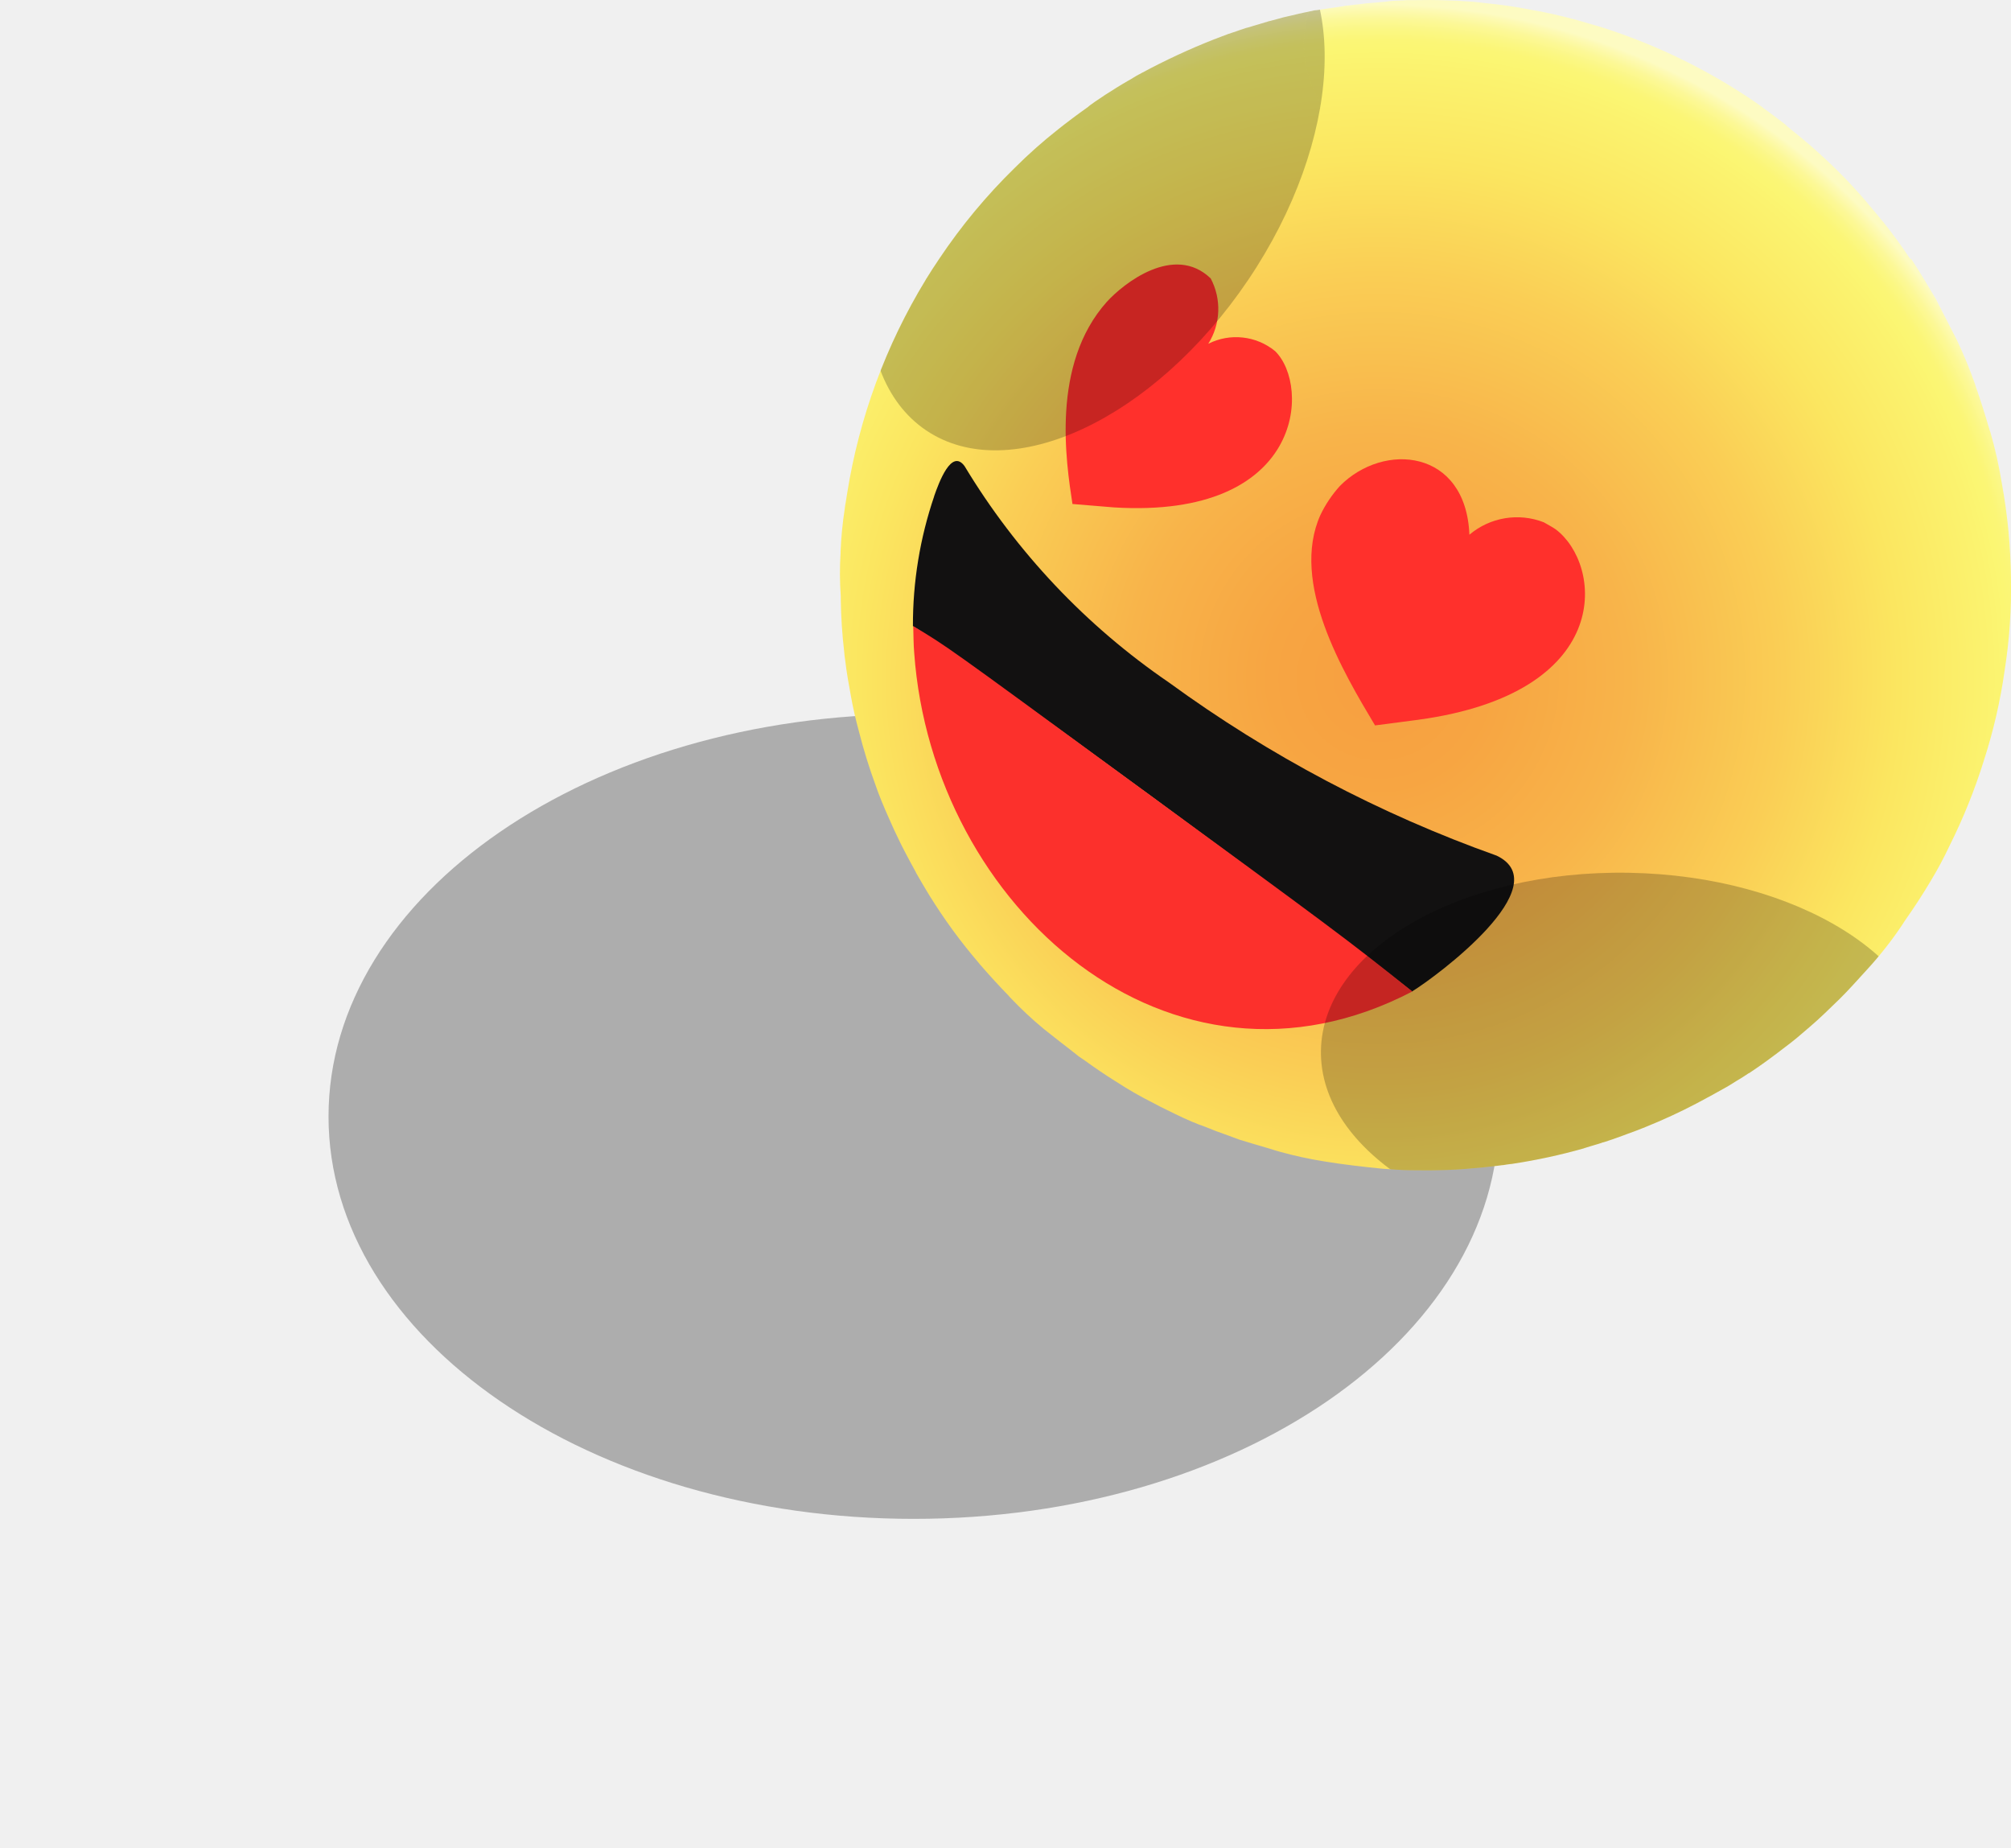
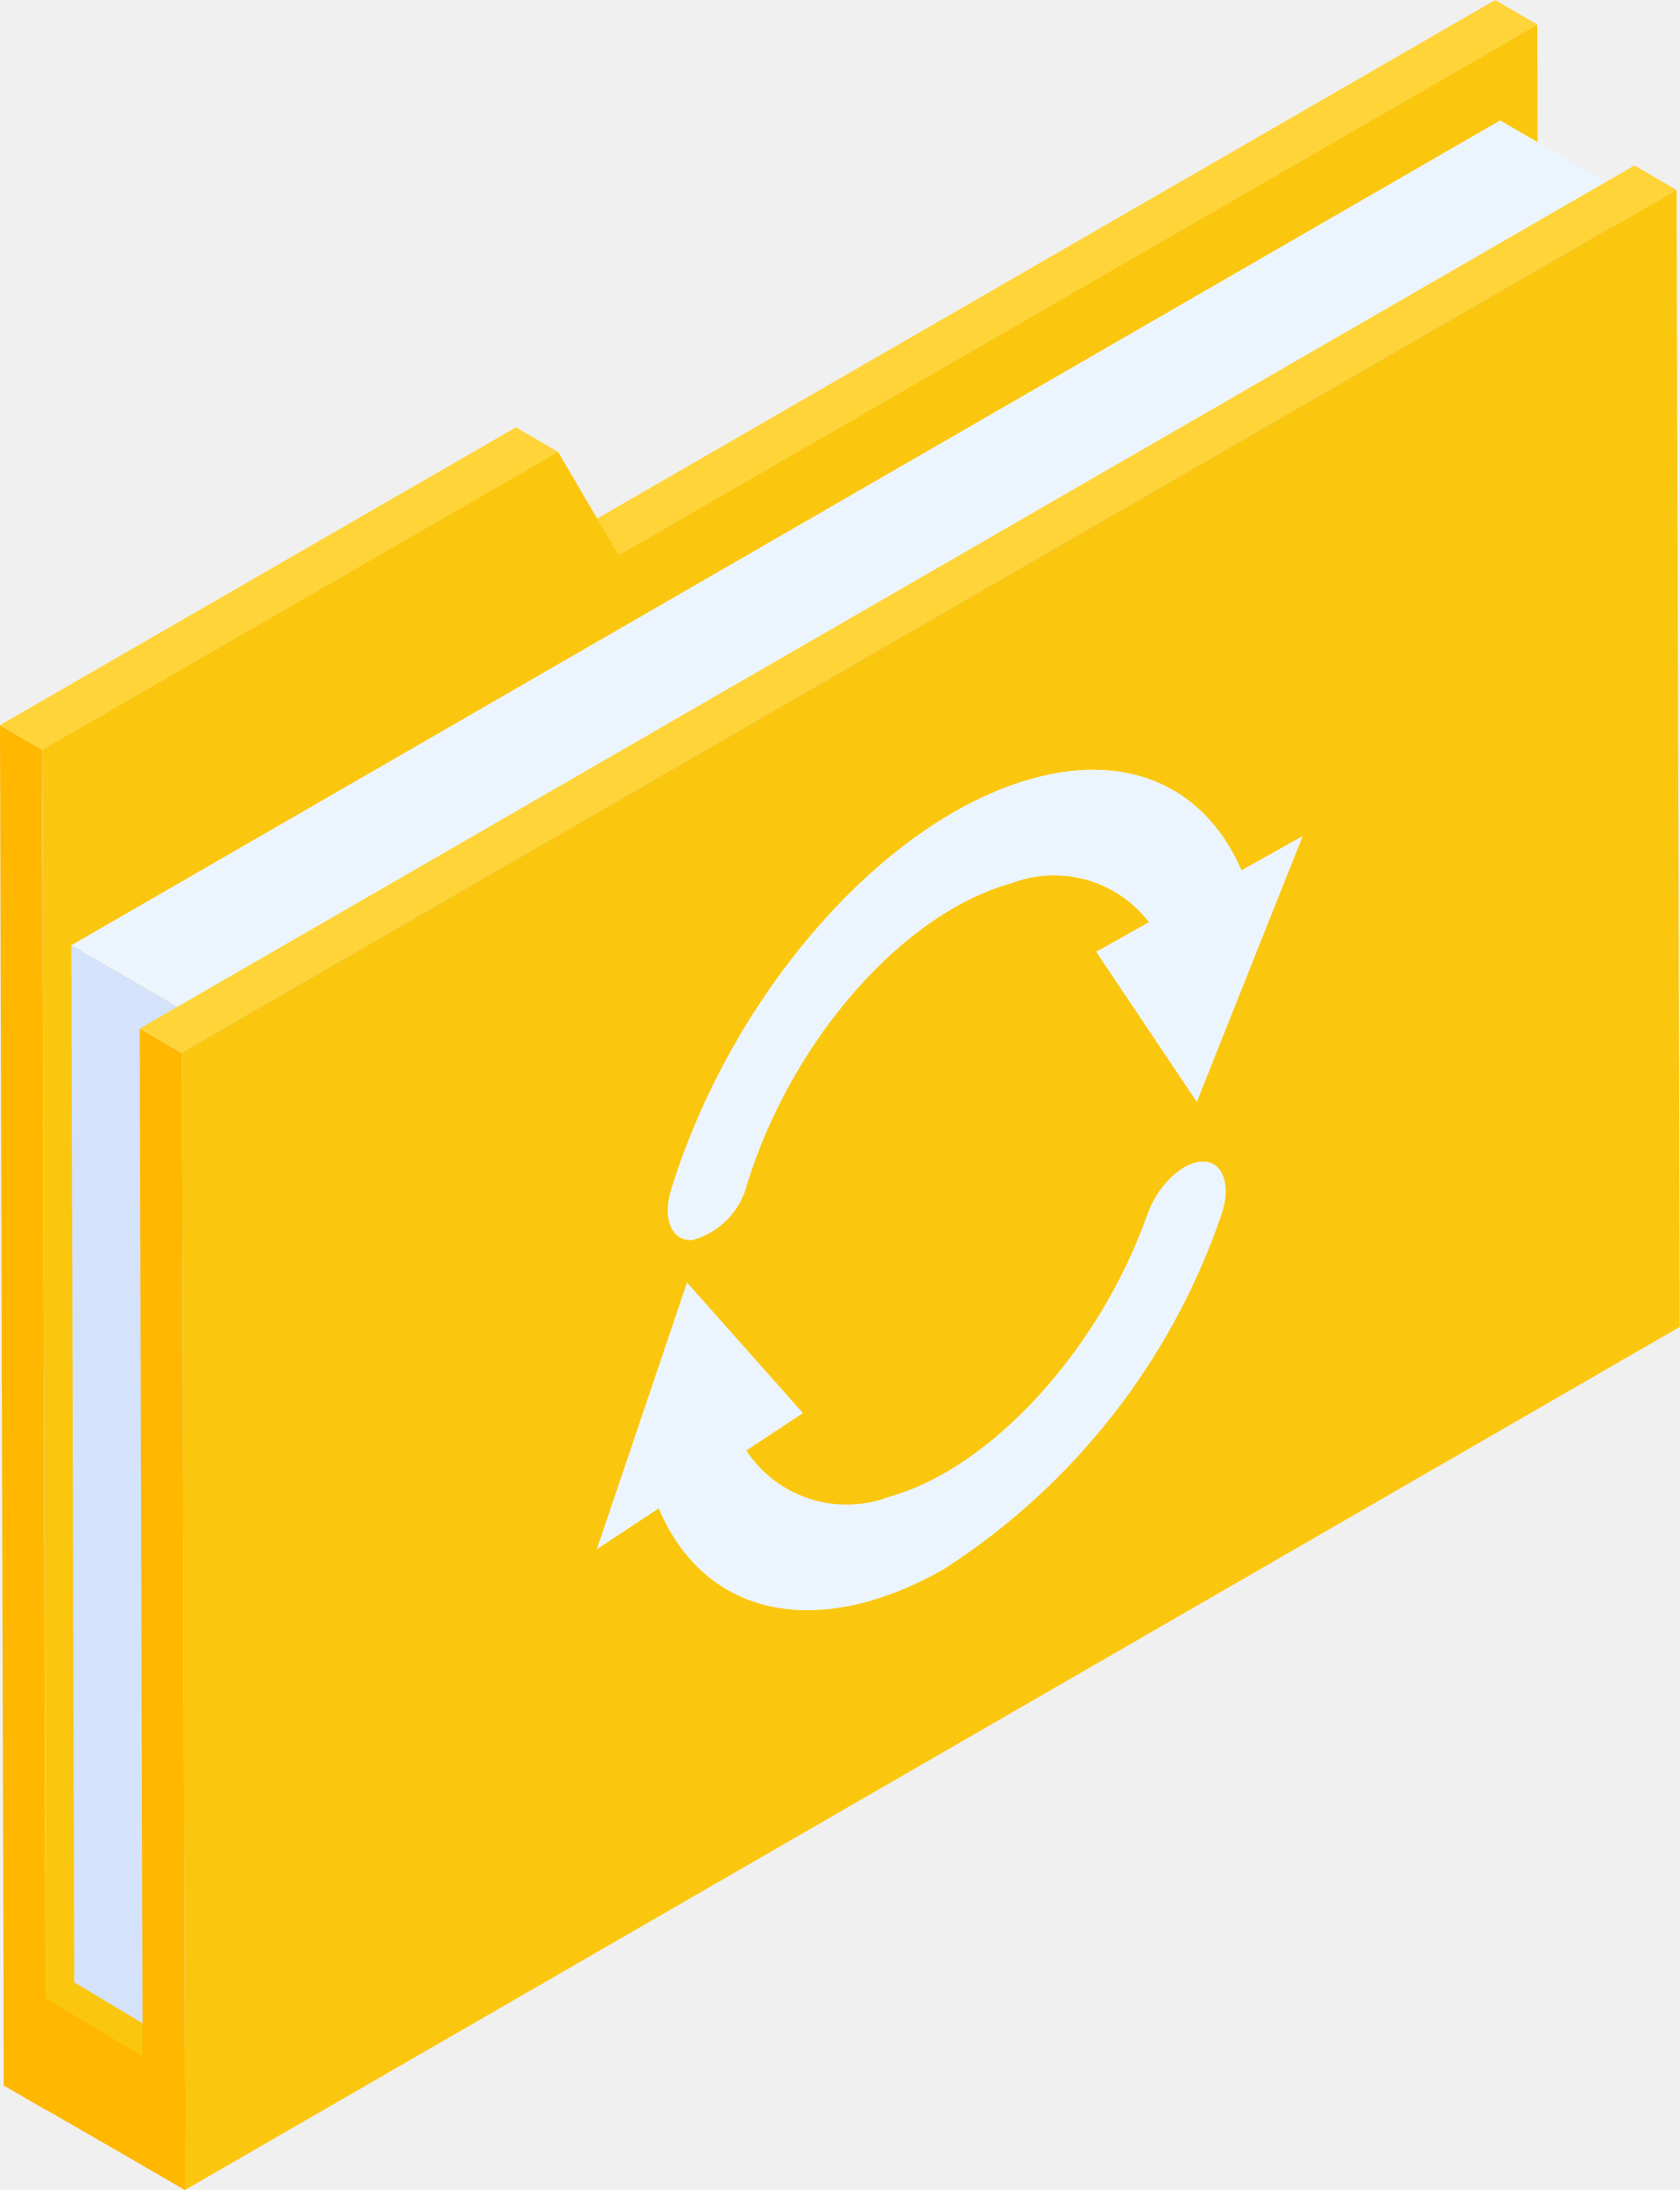
- <svg xmlns="http://www.w3.org/2000/svg" xmlns:xlink="http://www.w3.org/1999/xlink" width="82.478" height="75.758" viewBox="0 0 82.478 75.758">
-   <defs>
-     <radialGradient id="radial-gradient" cx="0.471" cy="0.58" r="0.575" gradientTransform="matrix(-0.999, -0.004, -0.004, 1, 0.933, 0.001)" gradientUnits="objectBoundingBox">
-       <stop offset="0" stop-color="#f79f40" />
-       <stop offset="0.163" stop-color="#f7a542" />
-       <stop offset="0.371" stop-color="#f8b44a" />
-       <stop offset="0.601" stop-color="#face55" />
-       <stop offset="0.771" stop-color="#fbe660" />
-       <stop offset="0.91" stop-color="#fbf36f" />
-       <stop offset="0.932" stop-color="#fbf672" />
-       <stop offset="0.947" stop-color="#fbf676" />
-       <stop offset="0.962" stop-color="#fbf783" />
-       <stop offset="0.978" stop-color="#fcf897" />
-       <stop offset="0.994" stop-color="#fdfab4" />
-       <stop offset="1" stop-color="#fdfbc2" />
-     </radialGradient>
-     <clipPath id="clip-path">
-       <path id="Trazado_116496" data-name="Trazado 116496" d="M52.65,29.84v-.06c0-.11-.03-.77-.15-1.75-.01-.09-.02-.17-.03-.26-.02-.12-.04-.25-.06-.38a23.894,23.894,0,0,0-3.15-8.77c0-.01-.01-.01-.01-.02-.17-.29-.35-.57-.54-.85h0a23.353,23.353,0,0,0-3.06-3.74,20.449,20.449,0,0,0-1.77-1.6c-.39-.32-.78-.62-1.19-.91a.265.265,0,0,1-.06-.05l-.05-.04-.21-.15c-.26-.18-.55-.37-.86-.57h0c-.01-.01-.02-.01-.03-.02-.15-.09-.3-.19-.47-.28-.07-.04-.15-.09-.22-.13s-.12-.07-.19-.11a1.092,1.092,0,0,0-.15-.08,25.413,25.413,0,0,0-2.93-1.4c-.26-.11-.47-.18-.58-.23l-.18-.07-.18-.07c-.01,0-.02-.01-.03-.01l-.04-.01-.3-.1-.04-.01c-.01,0-.03-.01-.04-.01l-.2-.07a2.759,2.759,0,0,0-.27-.08l-.23-.07c-.04-.01-.09-.03-.13-.04-.01,0-.03-.01-.04-.01s-.03-.01-.05-.01a.636.636,0,0,1-.07-.02l-.26-.07-.22-.06c-.07-.02-.14-.03-.21-.05h-.01l-.13-.03-.25-.06-.18-.04a2.049,2.049,0,0,0-.24-.05c-.01,0-.03-.01-.04-.01-.06-.01-.12-.03-.18-.04l-.11-.02-.13-.03h-.02l-.04-.01c-.02,0-.05-.01-.07-.01a1.766,1.766,0,0,1-.2-.04.6.6,0,0,0-.12-.02h0a2.068,2.068,0,0,1-.22-.04l-.19-.03c-.03-.01-.07-.01-.11-.02a.985.985,0,0,0-.17-.02,1,1,0,0,0-.16-.02l-.27-.03-.25-.03c-.03,0-.05-.01-.08-.01h-.02a1.641,1.641,0,0,0-.23-.02l-.34-.03c-.08-.01-.16-.01-.23-.02-.09-.01-.17-.01-.26-.02s-.18-.01-.27-.02A.97.97,0,0,1,29.76,7h-.37c-.48-.01-.96-.01-1.45,0-.11,0-.21,0-.31.01s-.22.01-.32.02c-.07,0-.13.01-.19.01-.16.01-.31.02-.46.04-.05,0-.11.01-.16.01-.22.02-.43.04-.64.07-.1.01-.2.02-.3.04h-.01c-.02,0-.04.01-.06.01q-.24.03-.45.06c-.11.02-.23.04-.34.05-.26.04-.47.08-.61.11-.7.14-1.38.3-2.06.5-.41.11-.77.22-1.21.38a24.021,24.021,0,0,0-5.31,2.61h0c-.17.11-.33.22-.49.33a.265.265,0,0,0-.06.05c-.28.2-.56.4-.84.61a.423.423,0,0,1-.07.05l-.02.02-.02.02c-.01.01-.02.02-.03.02s-.02.01-.03.02c-.08.06-.15.12-.23.18-.15.12-.3.24-.44.36-.08.07-.16.13-.24.2-.16.14-.32.27-.46.4l-.02.02-.02.02c-.03.03-.07.06-.1.09-.75.69-1.21,1.19-1.24,1.22-.23.25-.46.51-.69.77-.16.19-.33.38-.5.59-.01.01-.02.03-.04.04l-.03.03c-.34.42-.69.89-1.08,1.46l-.01.01-.01.01c-.01.01-.01.02-.02.02-.18.26-.36.55-.54.86-.16.26-.32.52-.46.75l-.46.88c-.15.29-.29.56-.42.82a16.758,16.758,0,0,0-.76,1.82h0v.01c-.22.6-.42,1.23-.6,1.84l-.01.02a.037.037,0,0,1-.01.03,17.968,17.968,0,0,0-.5,2.13,23.506,23.506,0,0,0-.17,7.66,22.794,22.794,0,0,0,.82,3.68,23.944,23.944,0,0,0,1.38,3.51,15.311,15.311,0,0,0,.75,1.42c.32.56.68,1.11,1.06,1.66.04.07.09.13.13.2a16,16,0,0,0,1.39,1.8c.34.37.78.88,1.14,1.24s.83.82,1.22,1.15h0c.42.37.6.53.99.83q.72.585,1.47,1.08h.01c.16.11.32.22.49.32.19.12.38.24.55.34.09.05.22.13.36.21a.573.573,0,0,1,.07.04c.15.09.33.18.52.29.04.02.09.05.13.07a22.789,22.789,0,0,0,2.12,1c.18.07.42.17.7.28l.24.09.42.15.3.1.11.03c.01,0,.01,0,.02.01l.16.05a2.759,2.759,0,0,0,.27.08l.26.08c.01,0,.02,0,.02.01a22.1,22.1,0,0,0,2.96.66l.09.01c.08.01.17.03.27.04h.03l.23.03.53.06c.24.03.56.05.79.07s.49.03.74.04h.02c.13.01.25.01.37.01.33.01.77,0,1.1.01s.79-.03,1.13-.05c.72-.06,1.68-.17,2.39-.28a18.747,18.747,0,0,0,1.84-.38c.14-.04.28-.08.43-.12.43-.12.87-.25,1.24-.36l.43-.16c.35-.12.69-.25,1.03-.38l.17-.06c.4-.15.89-.38,1.32-.59.19-.09.37-.18.55-.28a15.71,15.71,0,0,0,1.56-.88c.02-.01.03-.02.05-.03.41-.26.82-.52,1.22-.81.09-.06.18-.12.26-.17l.44-.34c.12-.09.23-.18.35-.27l.66-.52a14.289,14.289,0,0,0,1.37-1.26l.03-.03.07-.07c.35-.35.74-.77,1.2-1.29a.138.138,0,0,0,.03-.04h0a20.958,20.958,0,0,0,2.02-2.71c.01-.01.01-.02.02-.03.19-.3.38-.61.57-.95v-.01h0c.08-.14.16-.29.24-.44.11-.2.22-.41.31-.59l.09-.18c.16-.32.31-.65.47-.99.21-.47.41-.94.56-1.36h0c.26-.7.5-1.44.71-2.23.13-.48.25-.96.33-1.41.1-.48.18-.98.25-1.5.02-.12.03-.23.05-.34.08-.69.14-1.41.16-2.14v-.13C52.68,31.04,52.68,30.45,52.65,29.84Z" transform="translate(-4.654 -6.992)" />
-     </clipPath>
-     <linearGradient id="linear-gradient" x1="-0.166" y1="-323.933" x2="-1.166" y2="-323.933" gradientUnits="objectBoundingBox">
-       <stop offset="0" stop-color="#19b79c" />
-       <stop offset="0.405" stop-color="#1dbb9e" />
-       <stop offset="0.825" stop-color="#2ac8a3" />
-       <stop offset="0.997" stop-color="#31cfa6" />
-     </linearGradient>
-     <linearGradient id="linear-gradient-2" x1="-2.106" y1="-363.238" x2="-3.08" y2="-363.238" xlink:href="#linear-gradient" />
-     <clipPath id="clip-path-2">
-       <path id="Trazado_116504" data-name="Trazado 116504" d="M4.652,29.65v-.06a15.757,15.757,0,0,1,.17-1.74,2.335,2.335,0,0,1,.04-.26c.02-.12.04-.25.06-.38a24.088,24.088,0,0,1,3.22-8.75c0-.01.01-.01.01-.02.18-.29.36-.57.55-.85h0a23.39,23.39,0,0,1,3.09-3.72,20.134,20.134,0,0,1,1.78-1.58q.585-.465,1.2-.9a.265.265,0,0,0,.06-.05l.05-.04.21-.15c.26-.18.55-.37.86-.56h0c.01-.01.02-.01.03-.02.15-.09.31-.19.47-.28a2.53,2.53,0,0,0,.22-.13c.06-.04.12-.07.19-.11.05-.03.1-.05.15-.08a27.308,27.308,0,0,1,2.95-1.37c.26-.1.47-.18.58-.22l.18-.06.18-.06c.01,0,.02-.01.03-.01l.05-.02.3-.1.04-.01c.01,0,.03-.01.04-.01l.2-.06c.08-.02.19-.06.27-.08l.23-.07a.647.647,0,0,0,.13-.04c.01,0,.03-.01.04-.01s.03-.01.05-.01a.637.637,0,0,0,.07-.02l.26-.07.22-.06c.07-.02.14-.03.21-.05h.01l.13-.03c.08-.02.18-.04.25-.06l.18-.04c.08-.02.16-.03.24-.05.01,0,.03-.01.04-.01a1.163,1.163,0,0,0,.18-.04l.11-.01.13-.02h.02l.04-.01c.02,0,.05-.01.07-.01l.2-.03c.04-.01.09-.01.13-.02h0l.22-.03.19-.03a.516.516,0,0,0,.11-.02.985.985,0,0,1,.17-.02c.06-.01.11-.01.16-.02l.27-.03.25-.03c.03,0,.05-.01.08-.01h.02c.07-.01.15-.01.23-.02l.34-.03c.08-.01.16-.01.23-.02a1.569,1.569,0,0,1,.24-.03,2.437,2.437,0,0,1,.27-.01.86.86,0,0,1,.16-.01l.15-.01h.24c.49-.01.97-.01,1.45.01.11,0,.21.01.31.01s.22.01.32.02c.07,0,.13.01.19.01.16.01.31.02.46.04.05.01.11.01.16.02.22.02.43.05.64.07.1.01.2.03.3.04h.01c.02,0,.04.01.06.01.16.02.31.05.45.07l.34.06c.26.05.47.09.6.11.69.14,1.38.31,2.06.52.41.11.76.23,1.21.39a24.178,24.178,0,0,1,5.28,2.65h0c.16.11.33.22.49.34a.265.265,0,0,1,.06.05c.28.2.56.41.83.62a.424.424,0,0,0,.07.05l.02.02.02.02.03.03c.01.01.02.01.02.02.08.06.15.12.22.18.15.12.3.24.44.36.08.07.16.14.24.2.16.14.31.28.46.41l.02.02.02.02c.03.03.07.06.1.09.75.69,1.2,1.2,1.23,1.23.23.25.46.51.68.78.16.19.32.38.49.59.01.01.02.03.04.04l.02.03c.33.42.69.89,1.07,1.47l.04.01.01.01c.01.01.01.02.02.02.17.26.36.56.54.86.16.26.31.53.45.75l.45.88c.15.29.29.56.42.82a18.431,18.431,0,0,1,.75,1.83h0v.01c.21.6.41,1.23.59,1.85l.01.02a.037.037,0,0,0,.01.03,17.59,17.59,0,0,1,.48,2.14,22.71,22.71,0,0,1,.37,3.87,21.465,21.465,0,0,1-.26,3.8,21.96,21.96,0,0,1-.85,3.68,23.286,23.286,0,0,1-1.41,3.5,15.244,15.244,0,0,1-.76,1.42c-.33.56-.69,1.11-1.07,1.65-.04.07-.09.13-.13.2a15.2,15.2,0,0,1-1.41,1.79c-.34.37-.79.88-1.15,1.23s-.84.82-1.22,1.14h0c-.43.37-.6.52-1,.82-.49.38-.98.74-1.48,1.07H41.9c-.16.11-.32.21-.49.31-.19.12-.38.24-.55.33-.09.05-.22.12-.36.2a.574.574,0,0,0-.07.04c-.15.08-.33.18-.52.28-.04.02-.09.05-.13.07a23.108,23.108,0,0,1-2.12.98c-.18.07-.42.17-.71.27l-.24.09-.42.15-.3.1-.11.03c-.01,0-.01,0-.02.01l-.16.05c-.08.02-.19.06-.27.08l-.26.08c-.01,0-.02,0-.02.01a23.962,23.962,0,0,1-2.96.64l-.09.01c-.08.01-.17.02-.27.04H31.8l-.23.03-.53.06c-.24.02-.56.05-.79.07s-.49.03-.74.04h-.02c-.13,0-.25.01-.37.01-.33.01-.77,0-1.1,0s-.79-.04-1.13-.06c-.72-.07-1.68-.18-2.39-.3a16.281,16.281,0,0,1-1.84-.4c-.14-.04-.28-.08-.43-.13-.43-.12-.87-.26-1.24-.37l-.43-.16c-.35-.12-.69-.25-1.03-.39l-.17-.06c-.4-.15-.88-.38-1.32-.6-.19-.09-.37-.18-.55-.28a15.612,15.612,0,0,1-1.55-.89.219.219,0,0,0-.05-.03c-.41-.26-.81-.53-1.21-.82-.09-.06-.17-.12-.25-.17L14,49.97c-.12-.09-.23-.18-.35-.27l-.66-.52a15.233,15.233,0,0,1-1.36-1.27l-.03-.03-.06-.07c-.34-.35-.74-.78-1.19-1.3a.138.138,0,0,1-.03-.04h0a21.889,21.889,0,0,1-2-2.73c-.01-.01-.01-.02-.02-.03-.18-.3-.37-.61-.56-.95v-.01h0c-.08-.14-.16-.29-.24-.44-.11-.21-.22-.41-.31-.59l-.09-.18c-.16-.32-.31-.65-.46-.99-.21-.47-.41-.95-.55-1.36h0a22.441,22.441,0,0,1-.69-2.23c-.13-.48-.24-.96-.32-1.41-.09-.49-.18-.98-.24-1.5-.02-.12-.03-.23-.04-.34a21.166,21.166,0,0,1-.14-2.14v-.13A13.347,13.347,0,0,1,4.652,29.65Z" transform="translate(-4.627 -6.983)" fill="url(#radial-gradient)" />
-     </clipPath>
-   </defs>
-   <g id="Grupo_157926" data-name="Grupo 157926" transform="translate(13.474)">
-     <ellipse id="Elipse_4737" data-name="Elipse 4737" cx="24" cy="16.5" rx="24" ry="16.5" transform="translate(0 29.284)" fill="#0b0b0b" opacity="0.292" style="mix-blend-mode: multiply;isolation: isolate" />
-     <path id="Trazado_116493" data-name="Trazado 116493" d="M4.652,29.65v-.06a15.757,15.757,0,0,1,.17-1.74,2.335,2.335,0,0,1,.04-.26c.02-.12.04-.25.06-.38a24.088,24.088,0,0,1,3.22-8.75c0-.01.01-.01.01-.02.18-.29.36-.57.55-.85h0a23.39,23.39,0,0,1,3.09-3.72,20.134,20.134,0,0,1,1.78-1.58q.585-.465,1.2-.9a.265.265,0,0,0,.06-.05l.05-.04.21-.15c.26-.18.55-.37.86-.56h0c.01-.01.02-.01.03-.02.15-.09.31-.19.47-.28a2.53,2.53,0,0,0,.22-.13c.06-.04.12-.07.19-.11.05-.03.1-.05.15-.08a27.308,27.308,0,0,1,2.95-1.37c.26-.1.47-.18.58-.22l.18-.06.18-.06c.01,0,.02-.01.03-.01l.05-.02.3-.1.04-.01c.01,0,.03-.01.04-.01l.2-.06c.08-.02.19-.06.27-.08l.23-.07a.647.647,0,0,0,.13-.04c.01,0,.03-.01.04-.01s.03-.01.05-.01a.637.637,0,0,0,.07-.02l.26-.07.22-.06c.07-.02.14-.03.21-.05h.01l.13-.03c.08-.02.18-.04.25-.06l.18-.04c.08-.02.16-.03.24-.05.01,0,.03-.01.04-.01a1.163,1.163,0,0,0,.18-.04l.11-.01.13-.02h.02l.04-.01c.02,0,.05-.01.07-.01l.2-.03c.04-.01.09-.01.13-.02h0l.22-.03.19-.03a.516.516,0,0,0,.11-.02.985.985,0,0,1,.17-.02c.06-.01.11-.01.16-.02l.27-.03.25-.03c.03,0,.05-.01.08-.01h.02c.07-.01.15-.01.23-.02l.34-.03c.08-.01.16-.01.23-.02a1.569,1.569,0,0,1,.24-.03,2.437,2.437,0,0,1,.27-.01.86.86,0,0,1,.16-.01l.15-.01h.24c.49-.01.97-.01,1.45.01.11,0,.21.01.31.01s.22.01.32.02c.07,0,.13.01.19.01.16.01.31.02.46.04.05.01.11.01.16.02.22.02.43.05.64.07.1.01.2.03.3.04h.01c.02,0,.04.01.06.01.16.02.31.05.45.07l.34.06c.26.05.47.09.6.11.69.14,1.38.31,2.06.52.41.11.76.23,1.21.39a24.178,24.178,0,0,1,5.28,2.65h0c.16.11.33.22.49.34a.265.265,0,0,1,.06.05c.28.2.56.41.83.62a.424.424,0,0,0,.07.05l.02.02.02.02.03.03c.01.01.02.01.02.02.08.06.15.12.22.18.15.12.3.24.44.36.08.07.16.14.24.2.16.14.31.28.46.41l.02.02.02.02c.03.03.07.06.1.09.75.69,1.2,1.2,1.23,1.23.23.25.46.51.68.78.16.19.32.38.49.59.01.01.02.03.04.04l.02.03c.33.42.69.89,1.07,1.47l.04.01.01.01c.01.01.01.02.02.02.17.26.36.56.54.86.16.26.31.53.45.75l.45.88c.15.29.29.56.42.82a18.431,18.431,0,0,1,.75,1.83h0v.01c.21.6.41,1.23.59,1.85l.01.02a.037.037,0,0,0,.01.03,17.59,17.59,0,0,1,.48,2.14,22.71,22.71,0,0,1,.37,3.87,21.465,21.465,0,0,1-.26,3.8,21.96,21.96,0,0,1-.85,3.68,23.286,23.286,0,0,1-1.41,3.5,15.244,15.244,0,0,1-.76,1.42c-.33.56-.69,1.11-1.07,1.65-.04.07-.09.13-.13.2a15.2,15.2,0,0,1-1.41,1.79c-.34.37-.79.88-1.15,1.23s-.84.82-1.22,1.14h0c-.43.37-.6.52-1,.82-.49.38-.98.74-1.48,1.07H41.9c-.16.11-.32.21-.49.31-.19.12-.38.24-.55.33-.09.05-.22.12-.36.2a.574.574,0,0,0-.07.04c-.15.08-.33.18-.52.28-.04.02-.09.05-.13.07a23.108,23.108,0,0,1-2.12.98c-.18.07-.42.17-.71.27l-.24.09-.42.15-.3.1-.11.03c-.01,0-.01,0-.02.01l-.16.05c-.08.02-.19.06-.27.08l-.26.08c-.01,0-.02,0-.02.01a23.962,23.962,0,0,1-2.96.64l-.09.01c-.08.01-.17.02-.27.04H31.8l-.23.03-.53.06c-.24.02-.56.05-.79.07s-.49.03-.74.04h-.02c-.13,0-.25.01-.37.01-.33.01-.77,0-1.1,0s-.79-.04-1.13-.06c-.72-.07-1.68-.18-2.39-.3a16.281,16.281,0,0,1-1.84-.4c-.14-.04-.28-.08-.43-.13-.43-.12-.87-.26-1.24-.37l-.43-.16c-.35-.12-.69-.25-1.03-.39l-.17-.06c-.4-.15-.88-.38-1.32-.6-.19-.09-.37-.18-.55-.28a15.612,15.612,0,0,1-1.55-.89.219.219,0,0,0-.05-.03c-.41-.26-.81-.53-1.21-.82-.09-.06-.17-.12-.25-.17L14,49.97c-.12-.09-.23-.18-.35-.27l-.66-.52a15.233,15.233,0,0,1-1.36-1.27l-.03-.03-.06-.07c-.34-.35-.74-.78-1.19-1.3a.138.138,0,0,1-.03-.04h0a21.889,21.889,0,0,1-2-2.73c-.01-.01-.01-.02-.02-.03-.18-.3-.37-.61-.56-.95v-.01h0c-.08-.14-.16-.29-.24-.44-.11-.21-.22-.41-.31-.59l-.09-.18c-.16-.32-.31-.65-.46-.99-.21-.47-.41-.95-.55-1.36h0a22.441,22.441,0,0,1-.69-2.23c-.13-.48-.24-.96-.32-1.41-.09-.49-.18-.98-.24-1.5-.02-.12-.03-.23-.04-.34a21.166,21.166,0,0,1-.14-2.14v-.13A13.347,13.347,0,0,1,4.652,29.65Z" transform="translate(16.349 -6.983)" fill="url(#radial-gradient)" />
-     <g id="Grupo_86225" data-name="Grupo 86225" transform="translate(20.955 0.009)" clip-path="url(#clip-path)">
-       <path id="Trazado_116494" data-name="Trazado 116494" d="M50.67,21.64a4.37,4.37,0,0,1,.18-.46C50.8,21.33,50.74,21.48,50.67,21.64Z" transform="translate(-48.844 -6.992)" fill="url(#linear-gradient)" />
-       <path id="Trazado_116495" data-name="Trazado 116495" d="M4.7,34.92c.03-.14.05-.28.08-.41C4.75,34.65,4.73,34.79,4.7,34.92Z" transform="translate(43.196 -6.992)" fill="url(#linear-gradient-2)" />
+ <svg xmlns="http://www.w3.org/2000/svg" width="46.824" height="61.042" viewBox="0 0 46.824 61.042">
+   <g id="Grupo_135288" data-name="Grupo 135288" transform="translate(0 0.001)">
+     <g id="Grupo_133581" data-name="Grupo 133581">
+       <g id="Grupo_133568" data-name="Grupo 133568">
+         <g id="Grupo_133567" data-name="Grupo 133567" style="isolation: isolate">
+           <g id="Grupo_133563" data-name="Grupo 133563" transform="translate(16.068)">
+             <path id="Trazado_196673" data-name="Trazado 196673" d="M412.694,743.709l-1.174-.682,25.61-14.786,1.174.682Z" transform="translate(-411.52 -728.241)" fill="#ffd438" />
+           </g>
+           <g id="Grupo_133564" data-name="Grupo 133564" transform="translate(0 20.21)">
+             <path id="Trazado_196674" data-name="Trazado 196674" d="M400.749,782l-1.174-.683-.107-37.916,1.174.682Z" transform="translate(-399.468 -743.4)" fill="#ffb700" />
+           </g>
+           <g id="Grupo_133565" data-name="Grupo 133565" transform="translate(0 11.908)">
+             <path id="Trazado_196675" data-name="Trazado 196675" d="M400.642,746.157l-1.174-.682,14.38-8.3,1.174.682Z" transform="translate(-399.468 -737.173)" fill="#ffd438" />
+           </g>
+           <g id="Grupo_133566" data-name="Grupo 133566" transform="translate(1.174 0.682)">
+             <path id="Trazado_196676" data-name="Trazado 196676" d="M414.728,740.661l1.688,2.878,25.61-14.786.1,34.069-41.668,24.057-.107-37.917Z" transform="translate(-400.348 -728.753)" fill="#fbc70e" />
+           </g>
+         </g>
+       </g>
+       <g id="Grupo_133573" data-name="Grupo 133573" transform="translate(1.989 3.356)">
+         <g id="Grupo_133572" data-name="Grupo 133572" style="isolation: isolate">
+           <g id="Grupo_133569" data-name="Grupo 133569" transform="translate(0 22.991)">
+             <path id="Trazado_196677" data-name="Trazado 196677" d="M404.18,781.02l-3.132-1.82L400.96,748l3.132,1.82Z" transform="translate(-400.96 -748.003)" fill="#d4e2fc" />
+           </g>
+           <g id="Grupo_133570" data-name="Grupo 133570">
+             <path id="Trazado_196678" data-name="Trazado 196678" d="M404.091,755.568l-3.132-1.82,39.83-22.991,3.132,1.82Z" transform="translate(-400.96 -730.758)" fill="#ecf5fe" />
+           </g>
+           <g id="Grupo_133571" data-name="Grupo 133571" transform="translate(3.132 1.82)">
+             <path id="Trazado_196679" data-name="Trazado 196679" d="M443.139,732.123l.088,31.2L403.4,786.311l-.089-31.2Z" transform="translate(-403.309 -732.123)" fill="#b5b3c4" />
+           </g>
+         </g>
+       </g>
+       <g id="Grupo_133574" data-name="Grupo 133574" transform="translate(0.107 54.775)">
+         <path id="Trazado_196680" data-name="Trazado 196680" d="M400.713,769.327v1.2h-.02v.493h-1.145v.739l5.05,2.914.008-3.013Z" transform="translate(-399.548 -769.327)" fill="#fbc70e" />
+       </g>
+       <g id="Grupo_133579" data-name="Grupo 133579" transform="translate(3.893 4.611)">
+         <g id="Grupo_133578" data-name="Grupo 133578" style="isolation: isolate">
+           <g id="Grupo_133575" data-name="Grupo 133575" transform="translate(0 24.057)">
+             <path id="Trazado_196681" data-name="Trazado 196681" d="M403.652,782.117l-1.174-.682-.09-31.69,1.174.682Z" transform="translate(-402.387 -749.744)" fill="#ffb700" />
+           </g>
+           <g id="Grupo_133576" data-name="Grupo 133576">
+             <path id="Trazado_196682" data-name="Trazado 196682" d="M403.562,756.439l-1.174-.682L444.055,731.7l1.174.682Z" transform="translate(-402.387 -731.7)" fill="#ffd438" />
+           </g>
+           <g id="Grupo_133577" data-name="Grupo 133577" transform="translate(1.174 0.682)">
+             <path id="Trazado_196683" data-name="Trazado 196683" d="M444.936,732.212l.09,31.69-41.668,24.057-.09-31.69Z" transform="translate(-403.268 -732.212)" fill="#fbc70e" />
+           </g>
+         </g>
+       </g>
+       <g id="Grupo_133580" data-name="Grupo 133580" transform="translate(0.107 54.998)">
+         <path id="Trazado_196684" data-name="Trazado 196684" d="M404.6,775.537l-5.05-2.914v-3.129l5.057,3.03Z" transform="translate(-399.548 -769.494)" fill="#ffb700" />
+       </g>
    </g>
-     <path id="Trazado_116497" data-name="Trazado 116497" d="M25.873,27.33A16.375,16.375,0,0,0,25,32.66c2.26,1.39,16.97,12.2,20.47,14.98,1.03-.63,6.02-4.35,3.47-5.57a52.925,52.925,0,0,1-13.44-7.1,28.664,28.664,0,0,1-8.38-8.87c-.54-.75-1.06.69-1.25,1.23" transform="translate(-1.032 -6.983)" fill="#121111" />
-     <path id="Trazado_116499" data-name="Trazado 116499" d="M29.22,33.76c.75,10.43,10.52,19.05,20.43,13.88-2.65-2.12-3.33-2.62-11.66-8.71-7.45-5.46-7.45-5.46-8.81-6.27.01.33.01.77.04,1.1" transform="translate(-5.199 -6.983)" fill="#fc302c" />
-     <g id="Grupo_86231" data-name="Grupo 86231" transform="translate(40.307 18.833)">
-       <path id="Trazado_116501" data-name="Trazado 116501" d="M22.473,28.1c-1.25,2.78.93,6.44,2.24,8.63.65-.09,1.52-.19,2.17-.29,7.67-1.22,7.14-6.32,5.24-7.75-.14-.1-.34-.2-.49-.29a3.024,3.024,0,0,0-3.05.51c-.14-3.51-3.51-3.82-5.31-2a4.969,4.969,0,0,0-.8,1.19" transform="translate(-22.099 -25.816)" fill="#ff302c" />
-     </g>
-     <g id="Grupo_86232" data-name="Grupo 86232" transform="translate(30.232 10.846)">
-       <path id="Trazado_116503" data-name="Trazado 116503" d="M35.806,19.36c-2.3,2.57-1.67,6.58-1.41,8.29.51.04,1.19.1,1.7.14,7.78.48,8.08-4.98,6.61-6.41a2.529,2.529,0,0,0-2.74-.3,2.679,2.679,0,0,0,.1-2.68c-1.5-1.44-3.58.21-4.26.96" transform="translate(-34.117 -17.829)" fill="#ff302c" />
-     </g>
-     <g id="Enmascarar_grupo_59" data-name="Enmascarar grupo 59" transform="translate(20.976 0)" clip-path="url(#clip-path-2)">
-       <g id="Grupo_86233" data-name="Grupo 86233" transform="translate(-2.683 -7.272)" opacity="0.561" style="mix-blend-mode: multiply;isolation: isolate">
-         <g id="Grupo_86230" data-name="Grupo 86230" transform="translate(0)">
-           <ellipse id="Elipse_4734" data-name="Elipse 4734" cx="12.5" cy="7.5" rx="12.5" ry="7.5" transform="translate(21.707 1.557)" fill="#fff" opacity="0.743" />
-           <ellipse id="Elipse_4735" data-name="Elipse 4735" cx="12.5" cy="7.5" rx="12.5" ry="7.5" transform="translate(26.415 8.388) rotate(124)" opacity="0.387" />
-           <ellipse id="Elipse_4736" data-name="Elipse 4736" cx="12.5" cy="7.5" rx="12.5" ry="7.5" transform="matrix(-1, -0.017, 0.017, -1, 47.282, 58.274)" opacity="0.387" />
+     <g id="Grupo_133590" data-name="Grupo 133590" transform="translate(16.637 21.452)">
+       <g id="Grupo_133585" data-name="Grupo 133585" transform="translate(1.977)">
+         <g id="Grupo_133582" data-name="Grupo 133582">
+           <path id="Trazado_196685" data-name="Trazado 196685" d="M428.5,749.969a1.891,1.891,0,0,0,.369-.283,2.305,2.305,0,0,0,.727-2.109c-.932-2.66-3.174-3.782-6-3-4.13,1.141-8.366,5.958-10.071,11.453-.255.823.012,1.454.6,1.412a2.161,2.161,0,0,0,1.52-1.566c1.248-4.021,4.347-7.546,7.371-8.38a3.336,3.336,0,0,1,4.39,2.2C427.567,750.155,428.016,750.247,428.5,749.969Z" transform="translate(-413.43 -744.332)" fill="#ecf5fe" />
+         </g>
+         <g id="Grupo_133584" data-name="Grupo 133584" transform="translate(11.941 1.848)">
+           <g id="Grupo_133583" data-name="Grupo 133583">
+             <path id="Trazado_196686" data-name="Trazado 196686" d="M428.146,745.718l-2.953,7.414-2.806-4.187Z" transform="translate(-422.386 -745.718)" fill="#ecf5fe" />
+           </g>
+         </g>
+       </g>
+       <g id="Grupo_133589" data-name="Grupo 133589" transform="translate(0 10.922)">
+         <g id="Grupo_133586" data-name="Grupo 133586" transform="translate(1.467)">
+           <path id="Trazado_196687" data-name="Trazado 196687" d="M421.284,763.867a19.1,19.1,0,0,0,7.7-9.836c.292-.824.068-1.5-.5-1.506s-1.264.651-1.556,1.474c-1.336,3.777-4.365,7.087-7.2,7.87a3.338,3.338,0,0,1-4.421-2.289c-.195-.589-.844-.6-1.452-.027a2.321,2.321,0,0,0-.749,2.109c.9,2.752,3.162,3.92,6.039,3.125A9.243,9.243,0,0,0,421.284,763.867Z" transform="translate(-413.048 -752.524)" fill="#ecf5fe" />
+         </g>
+         <g id="Grupo_133588" data-name="Grupo 133588" transform="translate(0 3.373)">
+           <g id="Grupo_133587" data-name="Grupo 133587">
+             <path id="Trazado_196688" data-name="Trazado 196688" d="M411.947,762.488l2.514-7.434,3.231,3.64Z" transform="translate(-411.947 -755.054)" fill="#ecf5fe" />
+           </g>
        </g>
      </g>
    </g>
  </g>
</svg>
